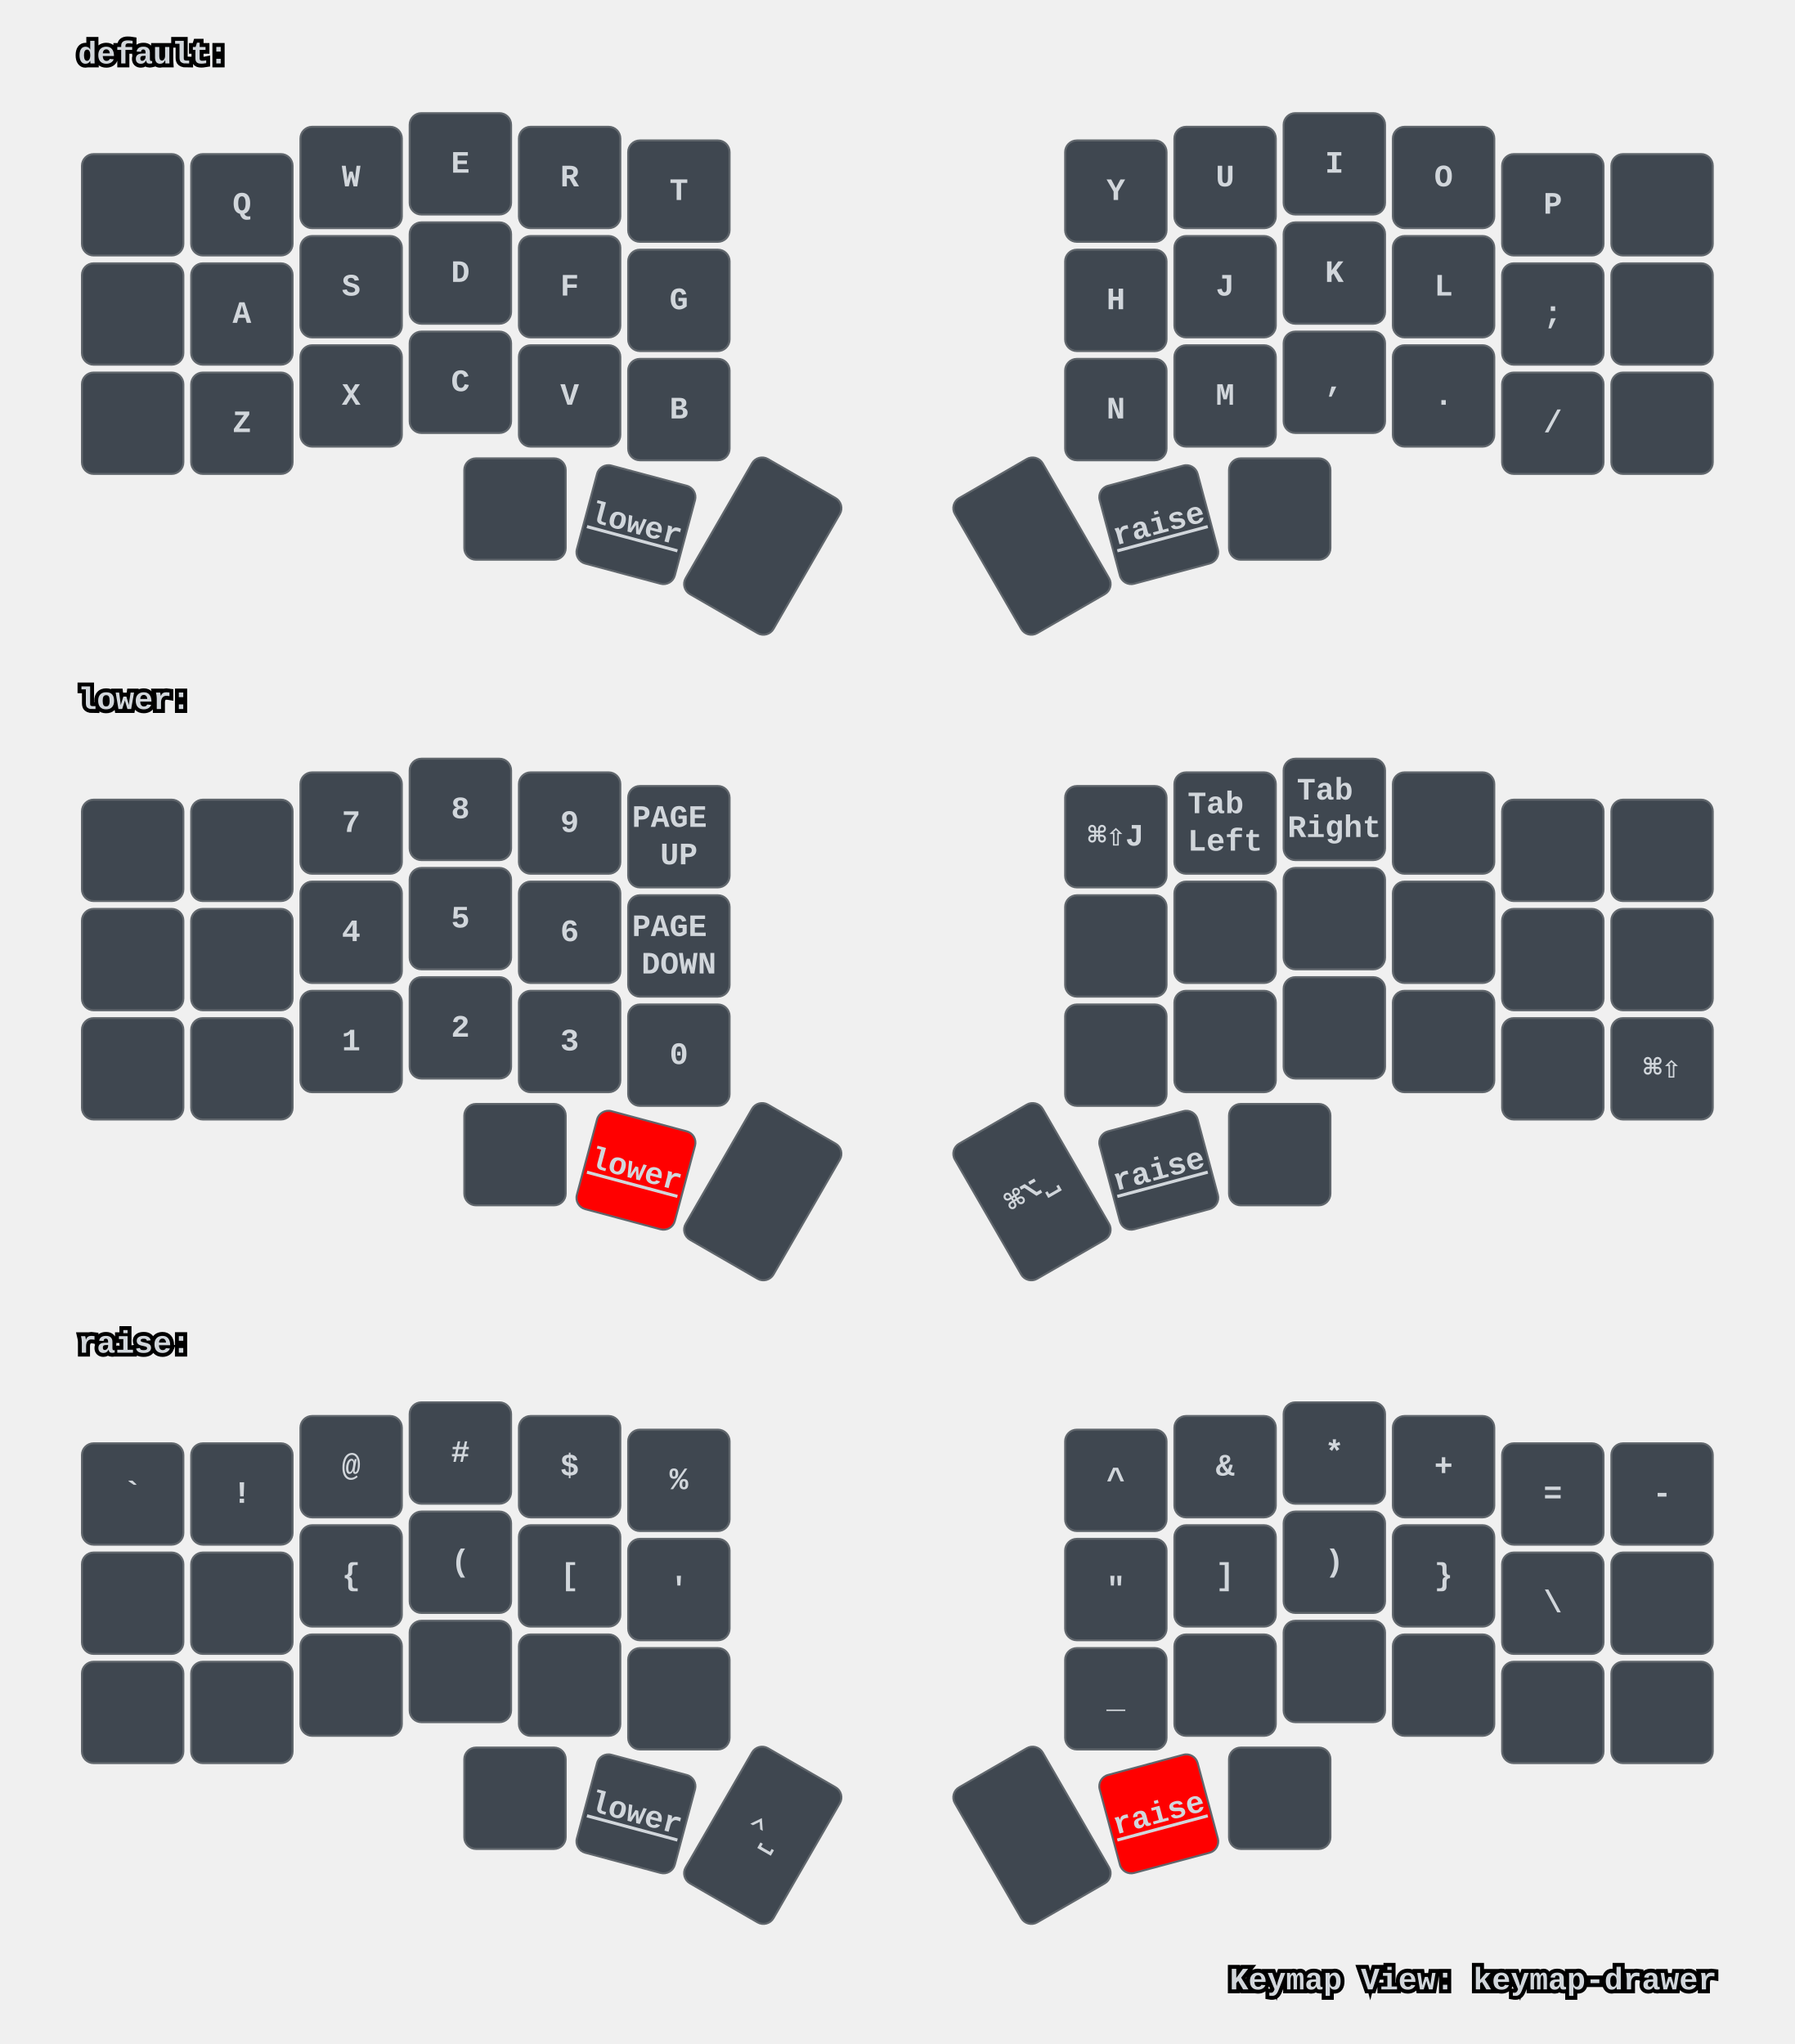
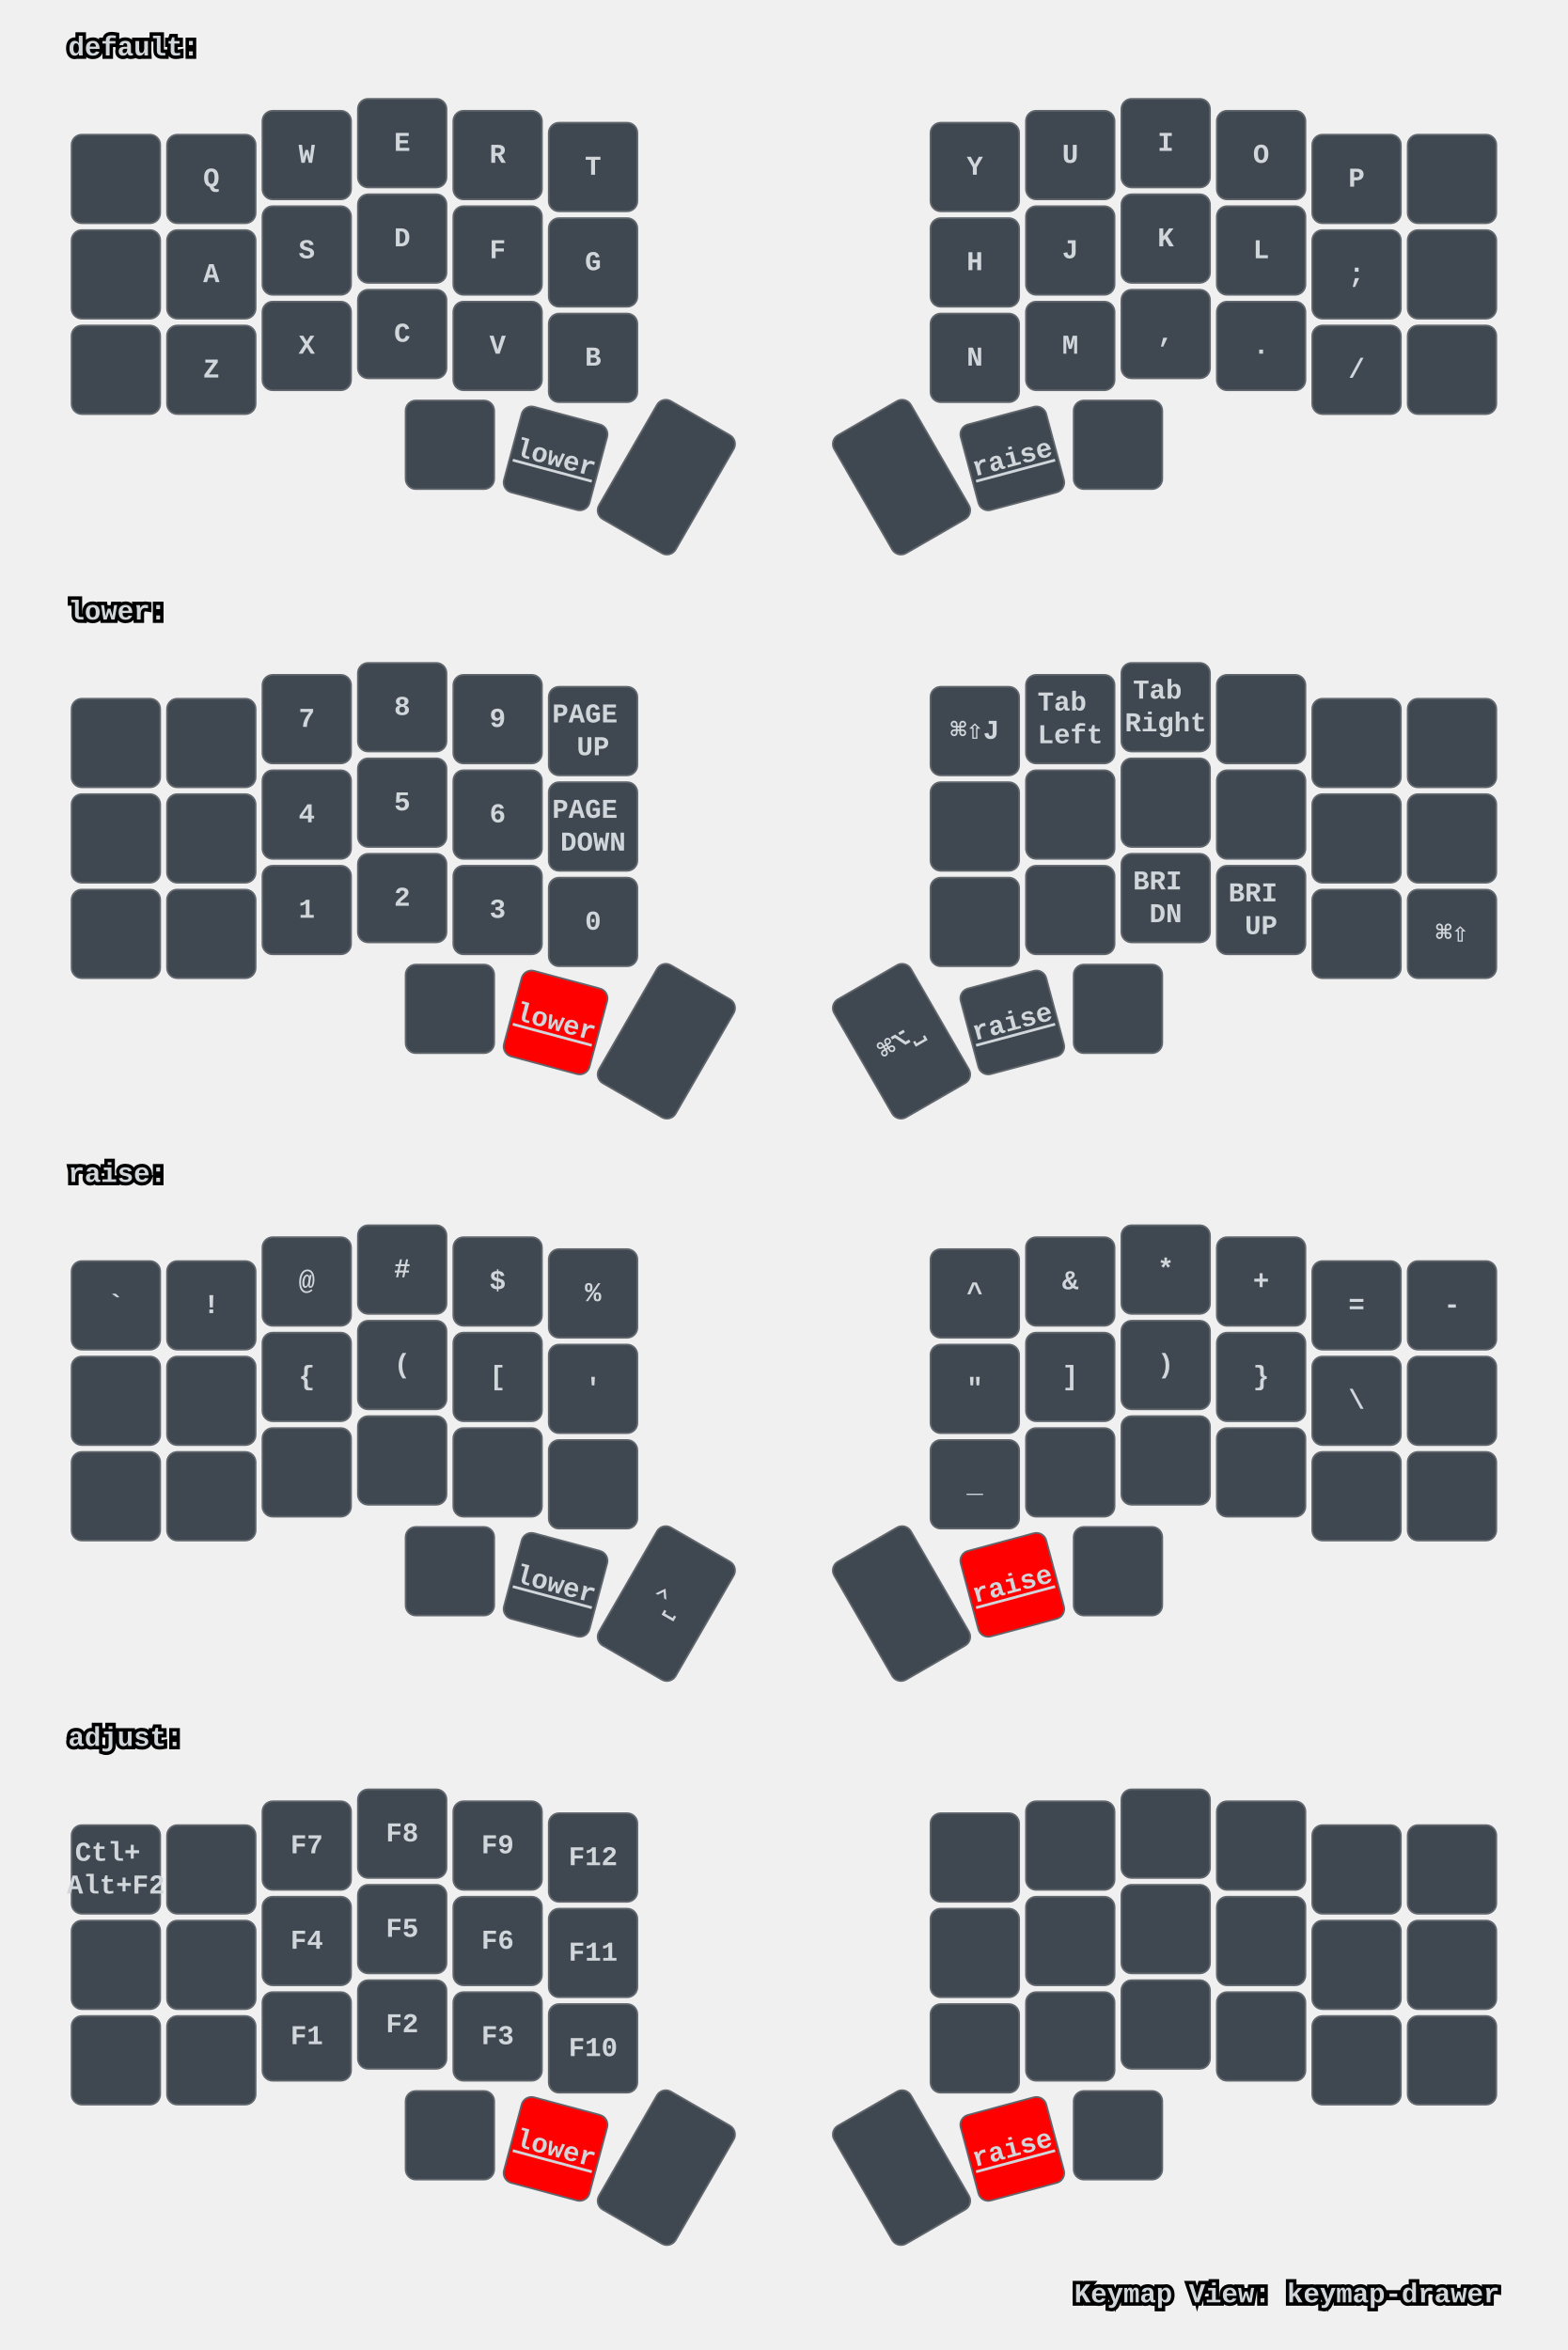
- <svg xmlns="http://www.w3.org/2000/svg" xmlns:xlink="http://www.w3.org/1999/xlink" width="920" height="1048" viewBox="0 0 920 1048" class="keymap">
+ <svg xmlns="http://www.w3.org/2000/svg" xmlns:xlink="http://www.w3.org/1999/xlink" width="920" height="1379" viewBox="0 0 920 1379" class="keymap">
  <defs>/* start glyphs */
<svg id="mdi:apple-keyboard-command">
      <svg id="mdi-apple-keyboard-command" viewBox="0 0 24 24">
        <path d="M6,2A4,4 0 0,1 10,6V8H14V6A4,4 0 0,1 18,2A4,4 0 0,1 22,6A4,4 0 0,1 18,10H16V14H18A4,4 0 0,1 22,18A4,4 0 0,1 18,22A4,4 0 0,1 14,18V16H10V18A4,4 0 0,1 6,22A4,4 0 0,1 2,18A4,4 0 0,1 6,14H8V10H6A4,4 0 0,1 2,6A4,4 0 0,1 6,2M16,18A2,2 0 0,0 18,20A2,2 0 0,0 20,18A2,2 0 0,0 18,16H16V18M14,10H10V14H14V10M6,16A2,2 0 0,0 4,18A2,2 0 0,0 6,20A2,2 0 0,0 8,18V16H6M8,6A2,2 0 0,0 6,4A2,2 0 0,0 4,6A2,2 0 0,0 6,8H8V6M18,8A2,2 0 0,0 20,6A2,2 0 0,0 18,4A2,2 0 0,0 16,6V8H18Z" />
      </svg>
    </svg>
    <svg id="mdi:apple-keyboard-control">
      <svg id="mdi-apple-keyboard-control" viewBox="0 0 24 24">
        <path d="M19.78,11.78L18.36,13.19L12,6.83L5.64,13.19L4.22,11.78L12,4L19.78,11.78Z" />
      </svg>
    </svg>
    <svg id="mdi:apple-keyboard-option">
      <svg id="mdi-apple-keyboard-option" viewBox="0 0 24 24">
        <path d="M3,4H9.11L16.15,18H21V20H14.88L7.84,6H3V4M14,4H21V6H14V4Z" />
      </svg>
    </svg>
    <svg id="mdi:apple-keyboard-shift">
      <svg id="mdi-apple-keyboard-shift" viewBox="0 0 24 24">
        <path d="M15,18V12H17.17L12,6.83L6.83,12H9V18H15M12,4L22,14H17V20H7V14H2L12,4Z" />
      </svg>
    </svg>
    <svg id="mdi:arrow-down-bold">
      <svg id="mdi-arrow-down-bold" viewBox="0 0 24 24">
        <path d="M9,4H15V12H19.84L12,19.84L4.16,12H9V4Z" />
      </svg>
    </svg>
    <svg id="mdi:arrow-left-bold">
      <svg id="mdi-arrow-left-bold" viewBox="0 0 24 24">
        <path d="M20,9V15H12V19.84L4.16,12L12,4.16V9H20Z" />
      </svg>
    </svg>
    <svg id="mdi:arrow-right-bold">
      <svg id="mdi-arrow-right-bold" viewBox="0 0 24 24">
        <path d="M4,15V9H12V4.16L19.84,12L12,19.84V15H4Z" />
      </svg>
    </svg>
    <svg id="mdi:arrow-up-bold">
      <svg id="mdi-arrow-up-bold" viewBox="0 0 24 24">
        <path d="M15,20H9V12H4.16L12,4.16L19.84,12H15V20Z" />
      </svg>
    </svg>
    <svg id="mdi:backspace-outline">
      <svg id="mdi-backspace-outline" viewBox="0 0 24 24">
        <path d="M19,15.59L17.59,17L14,13.41L10.41,17L9,15.59L12.59,12L9,8.41L10.41,7L14,10.59L17.59,7L19,8.41L15.41,12L19,15.59M22,3A2,2 0 0,1 24,5V19A2,2 0 0,1 22,21H7C6.31,21 5.77,20.64 5.41,20.11L0,12L5.41,3.88C5.77,3.35 6.31,3 7,3H22M22,5H7L2.28,12L7,19H22V5Z" />
      </svg>
    </svg>
    <svg id="mdi:backspace-reverse-outline">
      <svg id="mdi-backspace-reverse-outline" viewBox="0 0 24 24">
        <path d="M5,15.59L6.41,17L10,13.41L13.59,17L15,15.59L11.41,12L15,8.41L13.59,7L10,10.59L6.41,7L5,8.41L8.59,12L5,15.59M2,3A2,2 0 0,0 0,5V19A2,2 0 0,0 2,21H17C17.69,21 18.23,20.64 18.59,20.11L24,12L18.59,3.88C18.23,3.35 17.69,3 17,3H2M2,5H17L21.72,12L17,19H2V5Z" />
      </svg>
    </svg>
    <svg id="mdi:keyboard-esc">
      <svg id="mdi-keyboard-esc" viewBox="0 0 24 24">
        <path d="M1 7H7V9H3V11H7V13H3V15H7V17H1V7M11 7H15V9H11V11H13C14.11 11 15 11.9 15 13V15C15 16.11 14.11 17 13 17H9V15H13V13H11C9.9 13 9 12.11 9 11V9C9 7.9 9.9 7 11 7M19 7H21C22.11 7 23 7.9 23 9V10H21V9H19V15H21V14H23V15C23 16.11 22.11 17 21 17H19C17.9 17 17 16.11 17 15V9C17 7.9 17.9 7 19 7Z" />
      </svg>
    </svg>
    <svg id="mdi:keyboard-return">
      <svg id="mdi-keyboard-return" viewBox="0 0 24 24">
        <path d="M19,7V11H5.83L9.41,7.41L8,6L2,12L8,18L9.41,16.58L5.83,13H21V7H19Z" />
      </svg>
    </svg>
    <svg id="mdi:keyboard-space">
      <svg id="mdi-keyboard-space" viewBox="0 0 24 24">
        <path d="M3 15H5V19H19V15H21V19C21 20.1 20.1 21 19 21H5C3.9 21 3 20.1 3 19V15Z" />
      </svg>
    </svg>
    <svg id="mdi:keyboard-tab">
      <svg id="mdi-keyboard-tab" viewBox="0 0 24 24">
        <path d="M20,18H22V6H20M11.59,7.41L15.17,11H1V13H15.17L11.59,16.58L13,18L19,12L13,6L11.59,7.41Z" />
      </svg>
    </svg>
    <svg id="mdi:volume-high">
      <svg id="mdi-volume-high" viewBox="0 0 24 24">
        <path d="M14,3.23V5.29C16.89,6.15 19,8.83 19,12C19,15.17 16.89,17.84 14,18.7V20.77C18,19.86 21,16.28 21,12C21,7.72 18,4.14 14,3.23M16.5,12C16.5,10.23 15.5,8.71 14,7.97V16C15.5,15.29 16.5,13.76 16.5,12M3,9V15H7L12,20V4L7,9H3Z" />
      </svg>
    </svg>
    <svg id="mdi:volume-low">
      <svg id="mdi-volume-low" viewBox="0 0 24 24">
        <path d="M7,9V15H11L16,20V4L11,9H7Z" />
      </svg>
    </svg>
  </defs>/* end glyphs */
<style>/* inherit to force styles through use tags */
svg path {
    fill: inherit;
}

/* font and background color specifications */
svg.keymap {
    font-family: SFMono-Regular,Consolas,Liberation Mono,Menlo,monospace;
    font-size: 14px;
    font-kerning: normal;
    text-rendering: optimizeLegibility;
    fill: #24292e;
}

/* default key styling */
rect.key {
    fill: #f6f8fa;
}

rect.key, rect.combo {
    stroke: #c9cccf;
    stroke-width: 1;
}

/* default key side styling, only used is draw_key_sides is set */
rect.side {
    filter: brightness(90%);
}

/* color accent for combo boxes */
rect.combo, rect.combo-separate {
    fill: #cdf;
}

/* color accent for held keys */
rect.held, rect.combo.held {
    fill: #fdd;
}

/* color accent for ghost (optional) keys */
rect.ghost, rect.combo.ghost {
    stroke-dasharray: 4, 4;
    stroke-width: 2;
}

text {
    text-anchor: middle;
    dominant-baseline: middle;
}

/* styling for layer labels */
text.label {
    font-weight: bold;
    text-anchor: start;
    stroke: white;
    stroke-width: 4;
    paint-order: stroke;
}

/* styling for optional footer */
text.footer {
    text-anchor: end;
    dominant-baseline: auto;
    stroke: white;
    stroke-width: 4;
    paint-order: stroke;
}

/* styling for combo tap, and key non-tap label text */
text.combo, text.hold, text.shifted, text.left, text.right {
    font-size: 11px;
}

text.hold {
    text-anchor: middle;
    dominant-baseline: auto;
}

text.shifted {
    text-anchor: middle;
    dominant-baseline: hanging;
}

text.left {
    text-anchor: start;
}

text.right {
    text-anchor: end;
}

text.layer-activator {
    text-decoration: underline;
}

/* styling for hold/shifted label text in combo box */
text.combo.hold, text.combo.shifted, text.combo.left, text.combo.right {
    font-size: 8px;
}

/* lighter symbol for transparent keys */
text.trans {
    fill: #7b7e81;
}

/* styling for combo dendrons */
path.combo {
    stroke-width: 1;
    stroke: gray;
    fill: none;
}

/* Start Tabler Icons Cleanup */
/* cannot use height/width with glyphs */
.icon-tabler &gt; path {
    fill: inherit;
    stroke: inherit;
    stroke-width: 2;
}
/* hide tabler's default box */
.icon-tabler &gt; path[stroke="none"][fill="none"] {
    visibility: hidden;
}
/* End Tabler Icons Cleanup */

svg.keymap { fill: #d1d6db; }
rect.key { fill: #3f4750; }
rect.key, rect.combo { stroke: #60666c; }
rect.combo, rect.combo-separate { fill: #1f3d7a; }
rect.held, rect.combo.held { fill: #854747; }
text.label, text.footer { stroke: black; }
text.trans { fill: #7e8184; }
path.combo { stroke: #7f7f7f; }

/* For default sytles, see https://github.com/caksoylar/keymap-drawer/blob/main/keymap_drawer/config.py#L85 */

svg.keymap {
  font-family: Ubuntu Mono, Inconsolata, Consolas, Liberation Mono, Menlo, monospace;
  font-size: 16px;
  font-weight: bold;
  text-rendering: optimizeLegibility;
}

/* Color accent for held keys
red = #f00
green = #0f0
blue = #00f
yellow = #ff0
cyan = #0ff
magenta = #f0f
white = #fff
black = #000
grey = #888
light grey = #ccc
#ffc
*/
rect.held, rect.combo.held {
    fill: #f00;
}

/* Technique borrowed and extended from https://github.com/englmaxi/zmk-config/blob/master/keymap-drawer/config.yaml */
.sym_sub_text.tap {
  translate: -5px 2px;
  font-size: 20px;
}
.sym_sub_text.shifted {
  translate: 10px 13px;
  font-size: 10px;
  opacity: 1.0;
}
.combo.sym_sub_text.tap {
  translate: -1px 1px;
}
.combo.sym_sub_text.shifted {
  translate: 7px 5px;
  font-size: 10px;
  opacity: 1.0;
}

/* Toggle */
.toggle.shifted {
  translate: -10px 12px;
}

.toggle.hold {
  translate: 13px -23px;
}

/* Variant for tap-dances */
.tap_dance.tap {
  translate: -7px 0px;
  font-size: 12px;
}
.tap_dance.shifted {
  translate: 7px 17px;
  font-size: 12px;
  opacity: 1.0;
}

/* Variant for symbol next to symbol */
.sym_by_sym.tap {
  translate: -6px 0px;
}
.sym_by_sym.shifted {
  translate: 10px 12px;
  opacity: 1.0;
}

.combo.sym_by_sym.tap {
  translate: -35px 0px;
}
.combo.sym_by_sym.shifted {
  translate: 35px 20px;
  opacity: 1.0;
}

.combo.sym_by_sym.hold {
  visibility: hidden;
}

/* hide hold box for combo sym_by_sym */
.combo.sym_by_sym.hold &gt; path[stroke="none"][fill="none"] {
  visibility: hidden;
}
</style>
  <g transform="translate(40, 0)" class="layer-default">
    <text x="0" y="28" class="label" id="default">default:</text>
    <g transform="translate(0, 56)">
      <g transform="translate(28, 49)" class="key keypos-0">
        <rect rx="6" ry="6" x="-26" y="-26" width="52" height="52" class="key" />
        <use href="#mdi:keyboard-tab" xlink:href="#mdi:keyboard-tab" x="-9" y="-9" height="18" width="18.0" class="key tap glyph mdi:keyboard-tab" />
      </g>
      <g transform="translate(84, 49)" class="key keypos-1">
        <rect rx="6" ry="6" x="-26" y="-26" width="52" height="52" class="key" />
        <text x="0" y="0" class="key tap">Q</text>
      </g>
      <g transform="translate(140, 35)" class="key keypos-2">
        <rect rx="6" ry="6" x="-26" y="-26" width="52" height="52" class="key" />
        <text x="0" y="0" class="key tap">W</text>
      </g>
      <g transform="translate(196, 28)" class="key keypos-3">
        <rect rx="6" ry="6" x="-26" y="-26" width="52" height="52" class="key" />
        <text x="0" y="0" class="key tap">E</text>
      </g>
      <g transform="translate(252, 35)" class="key keypos-4">
        <rect rx="6" ry="6" x="-26" y="-26" width="52" height="52" class="key" />
        <text x="0" y="0" class="key tap">R</text>
      </g>
      <g transform="translate(308, 42)" class="key keypos-5">
        <rect rx="6" ry="6" x="-26" y="-26" width="52" height="52" class="key" />
        <text x="0" y="0" class="key tap">T</text>
      </g>
      <g transform="translate(532, 42)" class="key keypos-6">
        <rect rx="6" ry="6" x="-26" y="-26" width="52" height="52" class="key" />
        <text x="0" y="0" class="key tap">Y</text>
      </g>
      <g transform="translate(588, 35)" class="key keypos-7">
        <rect rx="6" ry="6" x="-26" y="-26" width="52" height="52" class="key" />
        <text x="0" y="0" class="key tap">U</text>
      </g>
      <g transform="translate(644, 28)" class="key keypos-8">
        <rect rx="6" ry="6" x="-26" y="-26" width="52" height="52" class="key" />
        <text x="0" y="0" class="key tap">I</text>
      </g>
      <g transform="translate(700, 35)" class="key keypos-9">
        <rect rx="6" ry="6" x="-26" y="-26" width="52" height="52" class="key" />
        <text x="0" y="0" class="key tap">O</text>
      </g>
      <g transform="translate(756, 49)" class="key keypos-10">
        <rect rx="6" ry="6" x="-26" y="-26" width="52" height="52" class="key" />
        <text x="0" y="0" class="key tap">P</text>
      </g>
      <g transform="translate(812, 49)" class="key keypos-11">
        <rect rx="6" ry="6" x="-26" y="-26" width="52" height="52" class="key" />
        <use href="#mdi:backspace-outline" xlink:href="#mdi:backspace-outline" x="-9" y="-9" height="18" width="18.0" class="key tap glyph mdi:backspace-outline" />
      </g>
      <g transform="translate(28, 105)" class="key keypos-12">
        <rect rx="6" ry="6" x="-26" y="-26" width="52" height="52" class="key" />
        <use href="#mdi:apple-keyboard-control" xlink:href="#mdi:apple-keyboard-control" x="-9" y="-9" height="18" width="18.0" class="key tap glyph mdi:apple-keyboard-control" />
      </g>
      <g transform="translate(84, 105)" class="key keypos-13">
        <rect rx="6" ry="6" x="-26" y="-26" width="52" height="52" class="key" />
        <text x="0" y="0" class="key tap">A</text>
      </g>
      <g transform="translate(140, 91)" class="key keypos-14">
        <rect rx="6" ry="6" x="-26" y="-26" width="52" height="52" class="key" />
        <text x="0" y="0" class="key tap">S</text>
      </g>
      <g transform="translate(196, 84)" class="key keypos-15">
        <rect rx="6" ry="6" x="-26" y="-26" width="52" height="52" class="key" />
        <text x="0" y="0" class="key tap">D</text>
      </g>
      <g transform="translate(252, 91)" class="key keypos-16">
        <rect rx="6" ry="6" x="-26" y="-26" width="52" height="52" class="key" />
        <text x="0" y="0" class="key tap">F</text>
      </g>
      <g transform="translate(308, 98)" class="key keypos-17">
        <rect rx="6" ry="6" x="-26" y="-26" width="52" height="52" class="key" />
        <text x="0" y="0" class="key tap">G</text>
      </g>
      <g transform="translate(532, 98)" class="key keypos-18">
        <rect rx="6" ry="6" x="-26" y="-26" width="52" height="52" class="key" />
        <text x="0" y="0" class="key tap">H</text>
      </g>
      <g transform="translate(588, 91)" class="key keypos-19">
        <rect rx="6" ry="6" x="-26" y="-26" width="52" height="52" class="key" />
        <text x="0" y="0" class="key tap">J</text>
      </g>
      <g transform="translate(644, 84)" class="key keypos-20">
        <rect rx="6" ry="6" x="-26" y="-26" width="52" height="52" class="key" />
        <text x="0" y="0" class="key tap">K</text>
      </g>
      <g transform="translate(700, 91)" class="key keypos-21">
        <rect rx="6" ry="6" x="-26" y="-26" width="52" height="52" class="key" />
        <text x="0" y="0" class="key tap">L</text>
      </g>
      <g transform="translate(756, 105)" class="key keypos-22">
        <rect rx="6" ry="6" x="-26" y="-26" width="52" height="52" class="key" />
        <text x="0" y="0" class="key tap">;</text>
      </g>
      <g transform="translate(812, 105)" class="key keypos-23">
        <rect rx="6" ry="6" x="-26" y="-26" width="52" height="52" class="key" />
        <use href="#mdi:keyboard-return" xlink:href="#mdi:keyboard-return" x="-9" y="-9" height="18" width="18.0" class="key tap glyph mdi:keyboard-return" />
      </g>
      <g transform="translate(28, 161)" class="key keypos-24">
        <rect rx="6" ry="6" x="-26" y="-26" width="52" height="52" class="key" />
        <use href="#mdi:apple-keyboard-shift" xlink:href="#mdi:apple-keyboard-shift" x="-9" y="-9" height="18" width="18.0" class="key tap glyph mdi:apple-keyboard-shift" />
      </g>
      <g transform="translate(84, 161)" class="key keypos-25">
        <rect rx="6" ry="6" x="-26" y="-26" width="52" height="52" class="key" />
        <text x="0" y="0" class="key tap">Z</text>
      </g>
      <g transform="translate(140, 147)" class="key keypos-26">
        <rect rx="6" ry="6" x="-26" y="-26" width="52" height="52" class="key" />
        <text x="0" y="0" class="key tap">X</text>
      </g>
      <g transform="translate(196, 140)" class="key keypos-27">
        <rect rx="6" ry="6" x="-26" y="-26" width="52" height="52" class="key" />
        <text x="0" y="0" class="key tap">C</text>
      </g>
      <g transform="translate(252, 147)" class="key keypos-28">
        <rect rx="6" ry="6" x="-26" y="-26" width="52" height="52" class="key" />
        <text x="0" y="0" class="key tap">V</text>
      </g>
      <g transform="translate(308, 154)" class="key keypos-29">
        <rect rx="6" ry="6" x="-26" y="-26" width="52" height="52" class="key" />
        <text x="0" y="0" class="key tap">B</text>
      </g>
      <g transform="translate(532, 154)" class="key keypos-30">
        <rect rx="6" ry="6" x="-26" y="-26" width="52" height="52" class="key" />
        <text x="0" y="0" class="key tap">N</text>
      </g>
      <g transform="translate(588, 147)" class="key keypos-31">
        <rect rx="6" ry="6" x="-26" y="-26" width="52" height="52" class="key" />
        <text x="0" y="0" class="key tap">M</text>
      </g>
      <g transform="translate(644, 140)" class="key keypos-32">
        <rect rx="6" ry="6" x="-26" y="-26" width="52" height="52" class="key" />
        <text x="0" y="0" class="key tap">,</text>
      </g>
      <g transform="translate(700, 147)" class="key keypos-33">
        <rect rx="6" ry="6" x="-26" y="-26" width="52" height="52" class="key" />
        <text x="0" y="0" class="key tap">.</text>
      </g>
      <g transform="translate(756, 161)" class="key keypos-34">
        <rect rx="6" ry="6" x="-26" y="-26" width="52" height="52" class="key" />
        <text x="0" y="0" class="key tap">/</text>
      </g>
      <g transform="translate(812, 161)" class="key keypos-35">
        <rect rx="6" ry="6" x="-26" y="-26" width="52" height="52" class="key" />
        <use href="#mdi:apple-keyboard-shift" xlink:href="#mdi:apple-keyboard-shift" x="-9" y="-9" height="18" width="18.0" class="key tap glyph mdi:apple-keyboard-shift" />
      </g>
      <g transform="translate(224, 205)" class="key keypos-36">
        <rect rx="6" ry="6" x="-26" y="-26" width="52" height="52" class="key" />
        <use href="#mdi:apple-keyboard-command" xlink:href="#mdi:apple-keyboard-command" x="-9" y="-9" height="18" width="18.0" class="key tap glyph mdi:apple-keyboard-command" />
      </g>
      <g transform="translate(286, 213) rotate(15.0)" class="key keypos-37">
        <rect rx="6" ry="6" x="-26" y="-26" width="52" height="52" class="key" />
        <a href="#lower">
          <text x="0" y="0" class="key tap layer-activator">lower</text>
        </a>
      </g>
      <g transform="translate(351, 224) rotate(30.0)" class="key keypos-38">
        <rect rx="6" ry="6" x="-26" y="-40" width="52" height="80" class="key" />
        <use href="#mdi:keyboard-space" xlink:href="#mdi:keyboard-space" x="-9" y="-9" height="18" width="18.0" class="key tap glyph mdi:keyboard-space" />
      </g>
      <g transform="translate(489, 224) rotate(-30.0)" class="key keypos-39">
        <rect rx="6" ry="6" x="-26" y="-40" width="52" height="80" class="key" />
        <use href="#mdi:keyboard-space" xlink:href="#mdi:keyboard-space" x="-9" y="-9" height="18" width="18.0" class="key tap glyph mdi:keyboard-space" />
      </g>
      <g transform="translate(554, 213) rotate(-15.0)" class="key keypos-40">
        <rect rx="6" ry="6" x="-26" y="-26" width="52" height="52" class="key" />
        <a href="#raise">
          <text x="0" y="0" class="key tap layer-activator">raise</text>
        </a>
      </g>
      <g transform="translate(616, 205)" class="key keypos-41">
        <rect rx="6" ry="6" x="-26" y="-26" width="52" height="52" class="key" />
        <use href="#mdi:apple-keyboard-option" xlink:href="#mdi:apple-keyboard-option" x="-9" y="-9" height="18" width="18.0" class="key tap glyph mdi:apple-keyboard-option" />
      </g>
    </g>
  </g>
  <g transform="translate(40, 331)" class="layer-lower">
    <text x="0" y="28" class="label" id="lower">lower:</text>
    <g transform="translate(0, 56)">
      <g transform="translate(28, 49)" class="key keypos-0">
        <rect rx="6" ry="6" x="-26" y="-26" width="52" height="52" class="key" />
        <use href="#mdi:keyboard-esc" xlink:href="#mdi:keyboard-esc" x="-9" y="-9" height="18" width="18.0" class="key tap glyph mdi:keyboard-esc" />
      </g>
      <g transform="translate(84, 49)" class="key keypos-1">
        <rect rx="6" ry="6" x="-26" y="-26" width="52" height="52" class="key" />
      </g>
      <g transform="translate(140, 35)" class="key keypos-2">
        <rect rx="6" ry="6" x="-26" y="-26" width="52" height="52" class="key" />
        <text x="0" y="0" class="key tap">7</text>
      </g>
      <g transform="translate(196, 28)" class="key keypos-3">
        <rect rx="6" ry="6" x="-26" y="-26" width="52" height="52" class="key" />
        <text x="0" y="0" class="key tap">8</text>
      </g>
      <g transform="translate(252, 35)" class="key keypos-4">
        <rect rx="6" ry="6" x="-26" y="-26" width="52" height="52" class="key" />
        <text x="0" y="0" class="key tap">9</text>
      </g>
      <g transform="translate(308, 42)" class="key keypos-5">
        <rect rx="6" ry="6" x="-26" y="-26" width="52" height="52" class="key" />
        <text x="0" y="0" class="key tap">
          <tspan x="0" dy="-0.6em">PAGE</tspan>
          <tspan x="0" dy="1.2em">UP</tspan>
        </text>
      </g>
      <g transform="translate(532, 42)" class="key keypos-6">
        <rect rx="6" ry="6" x="-26" y="-26" width="52" height="52" class="key" />
        <text x="0" y="0" class="key tap">⌘⇧J</text>
      </g>
      <g transform="translate(588, 35)" class="key keypos-7">
        <rect rx="6" ry="6" x="-26" y="-26" width="52" height="52" class="key" />
        <text x="0" y="0" class="key tap">
          <tspan x="0" dy="-0.6em">Tab</tspan>
          <tspan x="0" dy="1.2em">Left</tspan>
        </text>
      </g>
      <g transform="translate(644, 28)" class="key keypos-8">
        <rect rx="6" ry="6" x="-26" y="-26" width="52" height="52" class="key" />
        <text x="0" y="0" class="key tap">
          <tspan x="0" dy="-0.6em">Tab</tspan>
          <tspan x="0" dy="1.2em">Right</tspan>
        </text>
      </g>
      <g transform="translate(700, 35)" class="key keypos-9">
        <rect rx="6" ry="6" x="-26" y="-26" width="52" height="52" class="key" />
      </g>
      <g transform="translate(756, 49)" class="key keypos-10">
        <rect rx="6" ry="6" x="-26" y="-26" width="52" height="52" class="key" />
      </g>
      <g transform="translate(812, 49)" class="key keypos-11">
        <rect rx="6" ry="6" x="-26" y="-26" width="52" height="52" class="key" />
        <use href="#mdi:backspace-reverse-outline" xlink:href="#mdi:backspace-reverse-outline" x="-9" y="-9" height="18" width="18.0" class="key tap glyph mdi:backspace-reverse-outline" />
      </g>
      <g transform="translate(28, 105)" class="key keypos-12">
        <rect rx="6" ry="6" x="-26" y="-26" width="52" height="52" class="key" />
        <use href="#mdi:apple-keyboard-control" xlink:href="#mdi:apple-keyboard-control" x="-9" y="-9" height="18" width="18.0" class="key tap glyph mdi:apple-keyboard-control" />
      </g>
      <g transform="translate(84, 105)" class="key keypos-13">
        <rect rx="6" ry="6" x="-26" y="-26" width="52" height="52" class="key" />
      </g>
      <g transform="translate(140, 91)" class="key keypos-14">
        <rect rx="6" ry="6" x="-26" y="-26" width="52" height="52" class="key" />
        <text x="0" y="0" class="key tap">4</text>
      </g>
      <g transform="translate(196, 84)" class="key keypos-15">
        <rect rx="6" ry="6" x="-26" y="-26" width="52" height="52" class="key" />
        <text x="0" y="0" class="key tap">5</text>
      </g>
      <g transform="translate(252, 91)" class="key keypos-16">
        <rect rx="6" ry="6" x="-26" y="-26" width="52" height="52" class="key" />
        <text x="0" y="0" class="key tap">6</text>
      </g>
      <g transform="translate(308, 98)" class="key keypos-17">
        <rect rx="6" ry="6" x="-26" y="-26" width="52" height="52" class="key" />
        <text x="0" y="0" class="key tap">
          <tspan x="0" dy="-0.6em">PAGE</tspan>
          <tspan x="0" dy="1.2em">DOWN</tspan>
        </text>
      </g>
      <g transform="translate(532, 98)" class="key keypos-18">
        <rect rx="6" ry="6" x="-26" y="-26" width="52" height="52" class="key" />
        <use href="#mdi:arrow-left-bold" xlink:href="#mdi:arrow-left-bold" x="-9" y="-9" height="18" width="18.0" class="key tap glyph mdi:arrow-left-bold" />
      </g>
      <g transform="translate(588, 91)" class="key keypos-19">
        <rect rx="6" ry="6" x="-26" y="-26" width="52" height="52" class="key" />
        <use href="#mdi:arrow-down-bold" xlink:href="#mdi:arrow-down-bold" x="-9" y="-9" height="18" width="18.0" class="key tap glyph mdi:arrow-down-bold" />
      </g>
      <g transform="translate(644, 84)" class="key keypos-20">
        <rect rx="6" ry="6" x="-26" y="-26" width="52" height="52" class="key" />
        <use href="#mdi:arrow-up-bold" xlink:href="#mdi:arrow-up-bold" x="-9" y="-9" height="18" width="18.0" class="key tap glyph mdi:arrow-up-bold" />
      </g>
      <g transform="translate(700, 91)" class="key keypos-21">
        <rect rx="6" ry="6" x="-26" y="-26" width="52" height="52" class="key" />
        <use href="#mdi:arrow-right-bold" xlink:href="#mdi:arrow-right-bold" x="-9" y="-9" height="18" width="18.0" class="key tap glyph mdi:arrow-right-bold" />
      </g>
      <g transform="translate(756, 105)" class="key keypos-22">
        <rect rx="6" ry="6" x="-26" y="-26" width="52" height="52" class="key" />
      </g>
      <g transform="translate(812, 105)" class="key keypos-23">
        <rect rx="6" ry="6" x="-26" y="-26" width="52" height="52" class="key" />
        <use href="#mdi:keyboard-return" xlink:href="#mdi:keyboard-return" x="-9" y="-9" height="18" width="18.0" class="key tap glyph mdi:keyboard-return" />
      </g>
      <g transform="translate(28, 161)" class="key keypos-24">
        <rect rx="6" ry="6" x="-26" y="-26" width="52" height="52" class="key" />
        <use href="#mdi:apple-keyboard-shift" xlink:href="#mdi:apple-keyboard-shift" x="-9" y="-9" height="18" width="18.0" class="key tap glyph mdi:apple-keyboard-shift" />
      </g>
      <g transform="translate(84, 161)" class="key keypos-25">
        <rect rx="6" ry="6" x="-26" y="-26" width="52" height="52" class="key" />
      </g>
      <g transform="translate(140, 147)" class="key keypos-26">
        <rect rx="6" ry="6" x="-26" y="-26" width="52" height="52" class="key" />
        <text x="0" y="0" class="key tap">1</text>
      </g>
      <g transform="translate(196, 140)" class="key keypos-27">
        <rect rx="6" ry="6" x="-26" y="-26" width="52" height="52" class="key" />
        <text x="0" y="0" class="key tap">2</text>
      </g>
      <g transform="translate(252, 147)" class="key keypos-28">
        <rect rx="6" ry="6" x="-26" y="-26" width="52" height="52" class="key" />
        <text x="0" y="0" class="key tap">3</text>
      </g>
      <g transform="translate(308, 154)" class="key keypos-29">
        <rect rx="6" ry="6" x="-26" y="-26" width="52" height="52" class="key" />
        <text x="0" y="0" class="key tap">0</text>
      </g>
      <g transform="translate(532, 154)" class="key keypos-30">
        <rect rx="6" ry="6" x="-26" y="-26" width="52" height="52" class="key" />
        <use href="#mdi:volume-low" xlink:href="#mdi:volume-low" x="-9" y="-9" height="18" width="18.0" class="key tap glyph mdi:volume-low" />
      </g>
      <g transform="translate(588, 147)" class="key keypos-31">
        <rect rx="6" ry="6" x="-26" y="-26" width="52" height="52" class="key" />
        <use href="#mdi:volume-high" xlink:href="#mdi:volume-high" x="-9" y="-9" height="18" width="18.0" class="key tap glyph mdi:volume-high" />
      </g>
      <g transform="translate(644, 140)" class="key keypos-32">
        <rect rx="6" ry="6" x="-26" y="-26" width="52" height="52" class="key" />
+         <text x="0" y="0" class="key tap">
+           <tspan x="0" dy="-0.6em">BRI</tspan>
+           <tspan x="0" dy="1.2em">DN</tspan>
+         </text>
      </g>
      <g transform="translate(700, 147)" class="key keypos-33">
        <rect rx="6" ry="6" x="-26" y="-26" width="52" height="52" class="key" />
+         <text x="0" y="0" class="key tap">
+           <tspan x="0" dy="-0.6em">BRI</tspan>
+           <tspan x="0" dy="1.2em">UP</tspan>
+         </text>
      </g>
      <g transform="translate(756, 161)" class="key keypos-34">
        <rect rx="6" ry="6" x="-26" y="-26" width="52" height="52" class="key" />
      </g>
      <g transform="translate(812, 161)" class="key keypos-35">
        <rect rx="6" ry="6" x="-26" y="-26" width="52" height="52" class="key" />
        <text x="0" y="0" class="key tap">⌘⇧</text>
      </g>
      <g transform="translate(224, 205)" class="key keypos-36">
        <rect rx="6" ry="6" x="-26" y="-26" width="52" height="52" class="key" />
        <use href="#mdi:apple-keyboard-command" xlink:href="#mdi:apple-keyboard-command" x="-9" y="-9" height="18" width="18.0" class="key tap glyph mdi:apple-keyboard-command" />
      </g>
      <g transform="translate(286, 213) rotate(15.0)" class="key held keypos-37">
        <rect rx="6" ry="6" x="-26" y="-26" width="52" height="52" class="key held" />
        <a href="#lower">
          <text x="0" y="0" class="key held tap layer-activator">lower</text>
        </a>
      </g>
      <g transform="translate(351, 224) rotate(30.0)" class="key keypos-38">
        <rect rx="6" ry="6" x="-26" y="-40" width="52" height="80" class="key" />
        <use href="#mdi:keyboard-space" xlink:href="#mdi:keyboard-space" x="-9" y="-9" height="18" width="18.0" class="key tap glyph mdi:keyboard-space" />
      </g>
      <g transform="translate(489, 224) rotate(-30.0)" class="key keypos-39">
        <rect rx="6" ry="6" x="-26" y="-40" width="52" height="80" class="key" />
        <text x="0" y="0" class="key tap">⌘⌥⎵</text>
      </g>
      <g transform="translate(554, 213) rotate(-15.0)" class="key keypos-40">
        <rect rx="6" ry="6" x="-26" y="-26" width="52" height="52" class="key" />
        <a href="#raise">
          <text x="0" y="0" class="key tap layer-activator">raise</text>
        </a>
      </g>
      <g transform="translate(616, 205)" class="key keypos-41">
        <rect rx="6" ry="6" x="-26" y="-26" width="52" height="52" class="key" />
        <use href="#mdi:apple-keyboard-option" xlink:href="#mdi:apple-keyboard-option" x="-9" y="-9" height="18" width="18.0" class="key tap glyph mdi:apple-keyboard-option" />
      </g>
    </g>
  </g>
  <g transform="translate(40, 661)" class="layer-raise">
    <text x="0" y="28" class="label" id="raise">raise:</text>
    <g transform="translate(0, 56)">
      <g transform="translate(28, 49)" class="key keypos-0">
        <rect rx="6" ry="6" x="-26" y="-26" width="52" height="52" class="key" />
        <text x="0" y="0" class="key tap">`</text>
      </g>
      <g transform="translate(84, 49)" class="key keypos-1">
        <rect rx="6" ry="6" x="-26" y="-26" width="52" height="52" class="key" />
        <text x="0" y="0" class="key tap">!</text>
      </g>
      <g transform="translate(140, 35)" class="key keypos-2">
        <rect rx="6" ry="6" x="-26" y="-26" width="52" height="52" class="key" />
        <text x="0" y="0" class="key tap">@</text>
      </g>
      <g transform="translate(196, 28)" class="key keypos-3">
        <rect rx="6" ry="6" x="-26" y="-26" width="52" height="52" class="key" />
        <text x="0" y="0" class="key tap">#</text>
      </g>
      <g transform="translate(252, 35)" class="key keypos-4">
        <rect rx="6" ry="6" x="-26" y="-26" width="52" height="52" class="key" />
        <text x="0" y="0" class="key tap">$</text>
      </g>
      <g transform="translate(308, 42)" class="key keypos-5">
        <rect rx="6" ry="6" x="-26" y="-26" width="52" height="52" class="key" />
        <text x="0" y="0" class="key tap">%</text>
      </g>
      <g transform="translate(532, 42)" class="key keypos-6">
        <rect rx="6" ry="6" x="-26" y="-26" width="52" height="52" class="key" />
        <text x="0" y="0" class="key tap">^</text>
      </g>
      <g transform="translate(588, 35)" class="key keypos-7">
        <rect rx="6" ry="6" x="-26" y="-26" width="52" height="52" class="key" />
        <text x="0" y="0" class="key tap">&amp;</text>
      </g>
      <g transform="translate(644, 28)" class="key keypos-8">
        <rect rx="6" ry="6" x="-26" y="-26" width="52" height="52" class="key" />
        <text x="0" y="0" class="key tap">*</text>
      </g>
      <g transform="translate(700, 35)" class="key keypos-9">
        <rect rx="6" ry="6" x="-26" y="-26" width="52" height="52" class="key" />
        <text x="0" y="0" class="key tap">+</text>
      </g>
      <g transform="translate(756, 49)" class="key keypos-10">
        <rect rx="6" ry="6" x="-26" y="-26" width="52" height="52" class="key" />
        <text x="0" y="0" class="key tap">=</text>
      </g>
      <g transform="translate(812, 49)" class="key keypos-11">
        <rect rx="6" ry="6" x="-26" y="-26" width="52" height="52" class="key" />
        <text x="0" y="0" class="key tap">-</text>
      </g>
      <g transform="translate(28, 105)" class="key keypos-12">
        <rect rx="6" ry="6" x="-26" y="-26" width="52" height="52" class="key" />
        <use href="#mdi:apple-keyboard-control" xlink:href="#mdi:apple-keyboard-control" x="-9" y="-9" height="18" width="18.0" class="key tap glyph mdi:apple-keyboard-control" />
      </g>
      <g transform="translate(84, 105)" class="key keypos-13">
        <rect rx="6" ry="6" x="-26" y="-26" width="52" height="52" class="key" />
      </g>
      <g transform="translate(140, 91)" class="key keypos-14">
        <rect rx="6" ry="6" x="-26" y="-26" width="52" height="52" class="key" />
        <text x="0" y="0" class="key tap">{</text>
      </g>
      <g transform="translate(196, 84)" class="key keypos-15">
        <rect rx="6" ry="6" x="-26" y="-26" width="52" height="52" class="key" />
        <text x="0" y="0" class="key tap">(</text>
      </g>
      <g transform="translate(252, 91)" class="key keypos-16">
        <rect rx="6" ry="6" x="-26" y="-26" width="52" height="52" class="key" />
        <text x="0" y="0" class="key tap">[</text>
      </g>
      <g transform="translate(308, 98)" class="key keypos-17">
        <rect rx="6" ry="6" x="-26" y="-26" width="52" height="52" class="key" />
        <text x="0" y="0" class="key tap">'</text>
      </g>
      <g transform="translate(532, 98)" class="key keypos-18">
        <rect rx="6" ry="6" x="-26" y="-26" width="52" height="52" class="key" />
        <text x="0" y="0" class="key tap">"</text>
      </g>
      <g transform="translate(588, 91)" class="key keypos-19">
        <rect rx="6" ry="6" x="-26" y="-26" width="52" height="52" class="key" />
        <text x="0" y="0" class="key tap">]</text>
      </g>
      <g transform="translate(644, 84)" class="key keypos-20">
        <rect rx="6" ry="6" x="-26" y="-26" width="52" height="52" class="key" />
        <text x="0" y="0" class="key tap">)</text>
      </g>
      <g transform="translate(700, 91)" class="key keypos-21">
        <rect rx="6" ry="6" x="-26" y="-26" width="52" height="52" class="key" />
        <text x="0" y="0" class="key tap">}</text>
      </g>
      <g transform="translate(756, 105)" class="key keypos-22">
        <rect rx="6" ry="6" x="-26" y="-26" width="52" height="52" class="key" />
        <text x="0" y="0" class="key tap">\</text>
      </g>
      <g transform="translate(812, 105)" class="key keypos-23">
        <rect rx="6" ry="6" x="-26" y="-26" width="52" height="52" class="key" />
        <use href="#mdi:keyboard-return" xlink:href="#mdi:keyboard-return" x="-9" y="-9" height="18" width="18.0" class="key tap glyph mdi:keyboard-return" />
      </g>
      <g transform="translate(28, 161)" class="key keypos-24">
        <rect rx="6" ry="6" x="-26" y="-26" width="52" height="52" class="key" />
        <use href="#mdi:apple-keyboard-shift" xlink:href="#mdi:apple-keyboard-shift" x="-9" y="-9" height="18" width="18.0" class="key tap glyph mdi:apple-keyboard-shift" />
      </g>
      <g transform="translate(84, 161)" class="key keypos-25">
        <rect rx="6" ry="6" x="-26" y="-26" width="52" height="52" class="key" />
      </g>
      <g transform="translate(140, 147)" class="key keypos-26">
        <rect rx="6" ry="6" x="-26" y="-26" width="52" height="52" class="key" />
      </g>
      <g transform="translate(196, 140)" class="key keypos-27">
        <rect rx="6" ry="6" x="-26" y="-26" width="52" height="52" class="key" />
      </g>
      <g transform="translate(252, 147)" class="key keypos-28">
        <rect rx="6" ry="6" x="-26" y="-26" width="52" height="52" class="key" />
      </g>
      <g transform="translate(308, 154)" class="key keypos-29">
        <rect rx="6" ry="6" x="-26" y="-26" width="52" height="52" class="key" />
      </g>
      <g transform="translate(532, 154)" class="key keypos-30">
        <rect rx="6" ry="6" x="-26" y="-26" width="52" height="52" class="key" />
        <text x="0" y="0" class="key tap">_</text>
      </g>
      <g transform="translate(588, 147)" class="key keypos-31">
        <rect rx="6" ry="6" x="-26" y="-26" width="52" height="52" class="key" />
      </g>
      <g transform="translate(644, 140)" class="key keypos-32">
        <rect rx="6" ry="6" x="-26" y="-26" width="52" height="52" class="key" />
      </g>
      <g transform="translate(700, 147)" class="key keypos-33">
        <rect rx="6" ry="6" x="-26" y="-26" width="52" height="52" class="key" />
      </g>
      <g transform="translate(756, 161)" class="key keypos-34">
        <rect rx="6" ry="6" x="-26" y="-26" width="52" height="52" class="key" />
      </g>
      <g transform="translate(812, 161)" class="key keypos-35">
        <rect rx="6" ry="6" x="-26" y="-26" width="52" height="52" class="key" />
        <use href="#mdi:apple-keyboard-shift" xlink:href="#mdi:apple-keyboard-shift" x="-9" y="-9" height="18" width="18.0" class="key tap glyph mdi:apple-keyboard-shift" />
      </g>
      <g transform="translate(224, 205)" class="key keypos-36">
        <rect rx="6" ry="6" x="-26" y="-26" width="52" height="52" class="key" />
        <use href="#mdi:apple-keyboard-command" xlink:href="#mdi:apple-keyboard-command" x="-9" y="-9" height="18" width="18.0" class="key tap glyph mdi:apple-keyboard-command" />
      </g>
      <g transform="translate(286, 213) rotate(15.0)" class="key keypos-37">
        <rect rx="6" ry="6" x="-26" y="-26" width="52" height="52" class="key" />
        <a href="#lower">
          <text x="0" y="0" class="key tap layer-activator">lower</text>
        </a>
      </g>
      <g transform="translate(351, 224) rotate(30.0)" class="key keypos-38">
        <rect rx="6" ry="6" x="-26" y="-40" width="52" height="80" class="key" />
        <text x="0" y="0" class="key tap">⌃⎵</text>
      </g>
      <g transform="translate(489, 224) rotate(-30.0)" class="key keypos-39">
        <rect rx="6" ry="6" x="-26" y="-40" width="52" height="80" class="key" />
        <use href="#mdi:keyboard-space" xlink:href="#mdi:keyboard-space" x="-9" y="-9" height="18" width="18.0" class="key tap glyph mdi:keyboard-space" />
      </g>
      <g transform="translate(554, 213) rotate(-15.0)" class="key held keypos-40">
        <rect rx="6" ry="6" x="-26" y="-26" width="52" height="52" class="key held" />
        <a href="#raise">
          <text x="0" y="0" class="key held tap layer-activator">raise</text>
        </a>
      </g>
      <g transform="translate(616, 205)" class="key keypos-41">
        <rect rx="6" ry="6" x="-26" y="-26" width="52" height="52" class="key" />
        <use href="#mdi:apple-keyboard-option" xlink:href="#mdi:apple-keyboard-option" x="-9" y="-9" height="18" width="18.0" class="key tap glyph mdi:apple-keyboard-option" />
      </g>
    </g>
  </g>
-   <text x="880.0" y="1020.0" class="footer">Keymap View: <a href="https://github.com/caksoylar/keymap-drawer">keymap-drawer</a>
+   <g transform="translate(40, 992)" class="layer-adjust">
+     <text x="0" y="28" class="label" id="adjust">adjust:</text>
+     <g transform="translate(0, 56)">
+       <g transform="translate(28, 49)" class="key keypos-0">
+         <rect rx="6" ry="6" x="-26" y="-26" width="52" height="52" class="key" />
+         <text x="0" y="0" class="key tap">
+           <tspan x="0" dy="-0.6em">Ctl+</tspan>
+           <tspan x="0" dy="1.2em">Alt+F2</tspan>
+         </text>
+       </g>
+       <g transform="translate(84, 49)" class="key keypos-1">
+         <rect rx="6" ry="6" x="-26" y="-26" width="52" height="52" class="key" />
+       </g>
+       <g transform="translate(140, 35)" class="key keypos-2">
+         <rect rx="6" ry="6" x="-26" y="-26" width="52" height="52" class="key" />
+         <text x="0" y="0" class="key tap">F7</text>
+       </g>
+       <g transform="translate(196, 28)" class="key keypos-3">
+         <rect rx="6" ry="6" x="-26" y="-26" width="52" height="52" class="key" />
+         <text x="0" y="0" class="key tap">F8</text>
+       </g>
+       <g transform="translate(252, 35)" class="key keypos-4">
+         <rect rx="6" ry="6" x="-26" y="-26" width="52" height="52" class="key" />
+         <text x="0" y="0" class="key tap">F9</text>
+       </g>
+       <g transform="translate(308, 42)" class="key keypos-5">
+         <rect rx="6" ry="6" x="-26" y="-26" width="52" height="52" class="key" />
+         <text x="0" y="0" class="key tap">F12</text>
+       </g>
+       <g transform="translate(532, 42)" class="key keypos-6">
+         <rect rx="6" ry="6" x="-26" y="-26" width="52" height="52" class="key" />
+       </g>
+       <g transform="translate(588, 35)" class="key keypos-7">
+         <rect rx="6" ry="6" x="-26" y="-26" width="52" height="52" class="key" />
+       </g>
+       <g transform="translate(644, 28)" class="key keypos-8">
+         <rect rx="6" ry="6" x="-26" y="-26" width="52" height="52" class="key" />
+       </g>
+       <g transform="translate(700, 35)" class="key keypos-9">
+         <rect rx="6" ry="6" x="-26" y="-26" width="52" height="52" class="key" />
+       </g>
+       <g transform="translate(756, 49)" class="key keypos-10">
+         <rect rx="6" ry="6" x="-26" y="-26" width="52" height="52" class="key" />
+       </g>
+       <g transform="translate(812, 49)" class="key keypos-11">
+         <rect rx="6" ry="6" x="-26" y="-26" width="52" height="52" class="key" />
+       </g>
+       <g transform="translate(28, 105)" class="key keypos-12">
+         <rect rx="6" ry="6" x="-26" y="-26" width="52" height="52" class="key" />
+       </g>
+       <g transform="translate(84, 105)" class="key keypos-13">
+         <rect rx="6" ry="6" x="-26" y="-26" width="52" height="52" class="key" />
+       </g>
+       <g transform="translate(140, 91)" class="key keypos-14">
+         <rect rx="6" ry="6" x="-26" y="-26" width="52" height="52" class="key" />
+         <text x="0" y="0" class="key tap">F4</text>
+       </g>
+       <g transform="translate(196, 84)" class="key keypos-15">
+         <rect rx="6" ry="6" x="-26" y="-26" width="52" height="52" class="key" />
+         <text x="0" y="0" class="key tap">F5</text>
+       </g>
+       <g transform="translate(252, 91)" class="key keypos-16">
+         <rect rx="6" ry="6" x="-26" y="-26" width="52" height="52" class="key" />
+         <text x="0" y="0" class="key tap">F6</text>
+       </g>
+       <g transform="translate(308, 98)" class="key keypos-17">
+         <rect rx="6" ry="6" x="-26" y="-26" width="52" height="52" class="key" />
+         <text x="0" y="0" class="key tap">F11</text>
+       </g>
+       <g transform="translate(532, 98)" class="key keypos-18">
+         <rect rx="6" ry="6" x="-26" y="-26" width="52" height="52" class="key" />
+       </g>
+       <g transform="translate(588, 91)" class="key keypos-19">
+         <rect rx="6" ry="6" x="-26" y="-26" width="52" height="52" class="key" />
+       </g>
+       <g transform="translate(644, 84)" class="key keypos-20">
+         <rect rx="6" ry="6" x="-26" y="-26" width="52" height="52" class="key" />
+       </g>
+       <g transform="translate(700, 91)" class="key keypos-21">
+         <rect rx="6" ry="6" x="-26" y="-26" width="52" height="52" class="key" />
+       </g>
+       <g transform="translate(756, 105)" class="key keypos-22">
+         <rect rx="6" ry="6" x="-26" y="-26" width="52" height="52" class="key" />
+         <use href="#mdi:apple-keyboard-option" xlink:href="#mdi:apple-keyboard-option" x="-9" y="-9" height="18" width="18.0" class="key tap glyph mdi:apple-keyboard-option" />
+       </g>
+       <g transform="translate(812, 105)" class="key keypos-23">
+         <rect rx="6" ry="6" x="-26" y="-26" width="52" height="52" class="key" />
+         <use href="#mdi:apple-keyboard-control" xlink:href="#mdi:apple-keyboard-control" x="-9" y="-9" height="18" width="18.0" class="key tap glyph mdi:apple-keyboard-control" />
+       </g>
+       <g transform="translate(28, 161)" class="key keypos-24">
+         <rect rx="6" ry="6" x="-26" y="-26" width="52" height="52" class="key" />
+       </g>
+       <g transform="translate(84, 161)" class="key keypos-25">
+         <rect rx="6" ry="6" x="-26" y="-26" width="52" height="52" class="key" />
+       </g>
+       <g transform="translate(140, 147)" class="key keypos-26">
+         <rect rx="6" ry="6" x="-26" y="-26" width="52" height="52" class="key" />
+         <text x="0" y="0" class="key tap">F1</text>
+       </g>
+       <g transform="translate(196, 140)" class="key keypos-27">
+         <rect rx="6" ry="6" x="-26" y="-26" width="52" height="52" class="key" />
+         <text x="0" y="0" class="key tap">F2</text>
+       </g>
+       <g transform="translate(252, 147)" class="key keypos-28">
+         <rect rx="6" ry="6" x="-26" y="-26" width="52" height="52" class="key" />
+         <text x="0" y="0" class="key tap">F3</text>
+       </g>
+       <g transform="translate(308, 154)" class="key keypos-29">
+         <rect rx="6" ry="6" x="-26" y="-26" width="52" height="52" class="key" />
+         <text x="0" y="0" class="key tap">F10</text>
+       </g>
+       <g transform="translate(532, 154)" class="key keypos-30">
+         <rect rx="6" ry="6" x="-26" y="-26" width="52" height="52" class="key" />
+       </g>
+       <g transform="translate(588, 147)" class="key keypos-31">
+         <rect rx="6" ry="6" x="-26" y="-26" width="52" height="52" class="key" />
+       </g>
+       <g transform="translate(644, 140)" class="key keypos-32">
+         <rect rx="6" ry="6" x="-26" y="-26" width="52" height="52" class="key" />
+       </g>
+       <g transform="translate(700, 147)" class="key keypos-33">
+         <rect rx="6" ry="6" x="-26" y="-26" width="52" height="52" class="key" />
+       </g>
+       <g transform="translate(756, 161)" class="key keypos-34">
+         <rect rx="6" ry="6" x="-26" y="-26" width="52" height="52" class="key" />
+       </g>
+       <g transform="translate(812, 161)" class="key keypos-35">
+         <rect rx="6" ry="6" x="-26" y="-26" width="52" height="52" class="key" />
+         <use href="#mdi:apple-keyboard-shift" xlink:href="#mdi:apple-keyboard-shift" x="-9" y="-9" height="18" width="18.0" class="key tap glyph mdi:apple-keyboard-shift" />
+       </g>
+       <g transform="translate(224, 205)" class="key keypos-36">
+         <rect rx="6" ry="6" x="-26" y="-26" width="52" height="52" class="key" />
+         <use href="#mdi:apple-keyboard-command" xlink:href="#mdi:apple-keyboard-command" x="-9" y="-9" height="18" width="18.0" class="key tap glyph mdi:apple-keyboard-command" />
+       </g>
+       <g transform="translate(286, 213) rotate(15.0)" class="key held keypos-37">
+         <rect rx="6" ry="6" x="-26" y="-26" width="52" height="52" class="key held" />
+         <a href="#lower">
+           <text x="0" y="0" class="key held tap layer-activator">lower</text>
+         </a>
+       </g>
+       <g transform="translate(351, 224) rotate(30.0)" class="key keypos-38">
+         <rect rx="6" ry="6" x="-26" y="-40" width="52" height="80" class="key" />
+       </g>
+       <g transform="translate(489, 224) rotate(-30.0)" class="key keypos-39">
+         <rect rx="6" ry="6" x="-26" y="-40" width="52" height="80" class="key" />
+       </g>
+       <g transform="translate(554, 213) rotate(-15.0)" class="key held keypos-40">
+         <rect rx="6" ry="6" x="-26" y="-26" width="52" height="52" class="key held" />
+         <a href="#raise">
+           <text x="0" y="0" class="key held tap layer-activator">raise</text>
+         </a>
+       </g>
+       <g transform="translate(616, 205)" class="key keypos-41">
+         <rect rx="6" ry="6" x="-26" y="-26" width="52" height="52" class="key" />
+         <use href="#mdi:apple-keyboard-option" xlink:href="#mdi:apple-keyboard-option" x="-9" y="-9" height="18" width="18.0" class="key tap glyph mdi:apple-keyboard-option" />
+       </g>
+     </g>
+   </g>
+   <text x="880.0" y="1351.0" class="footer">Keymap View: <a href="https://github.com/caksoylar/keymap-drawer">keymap-drawer</a>
  </text>
</svg>
